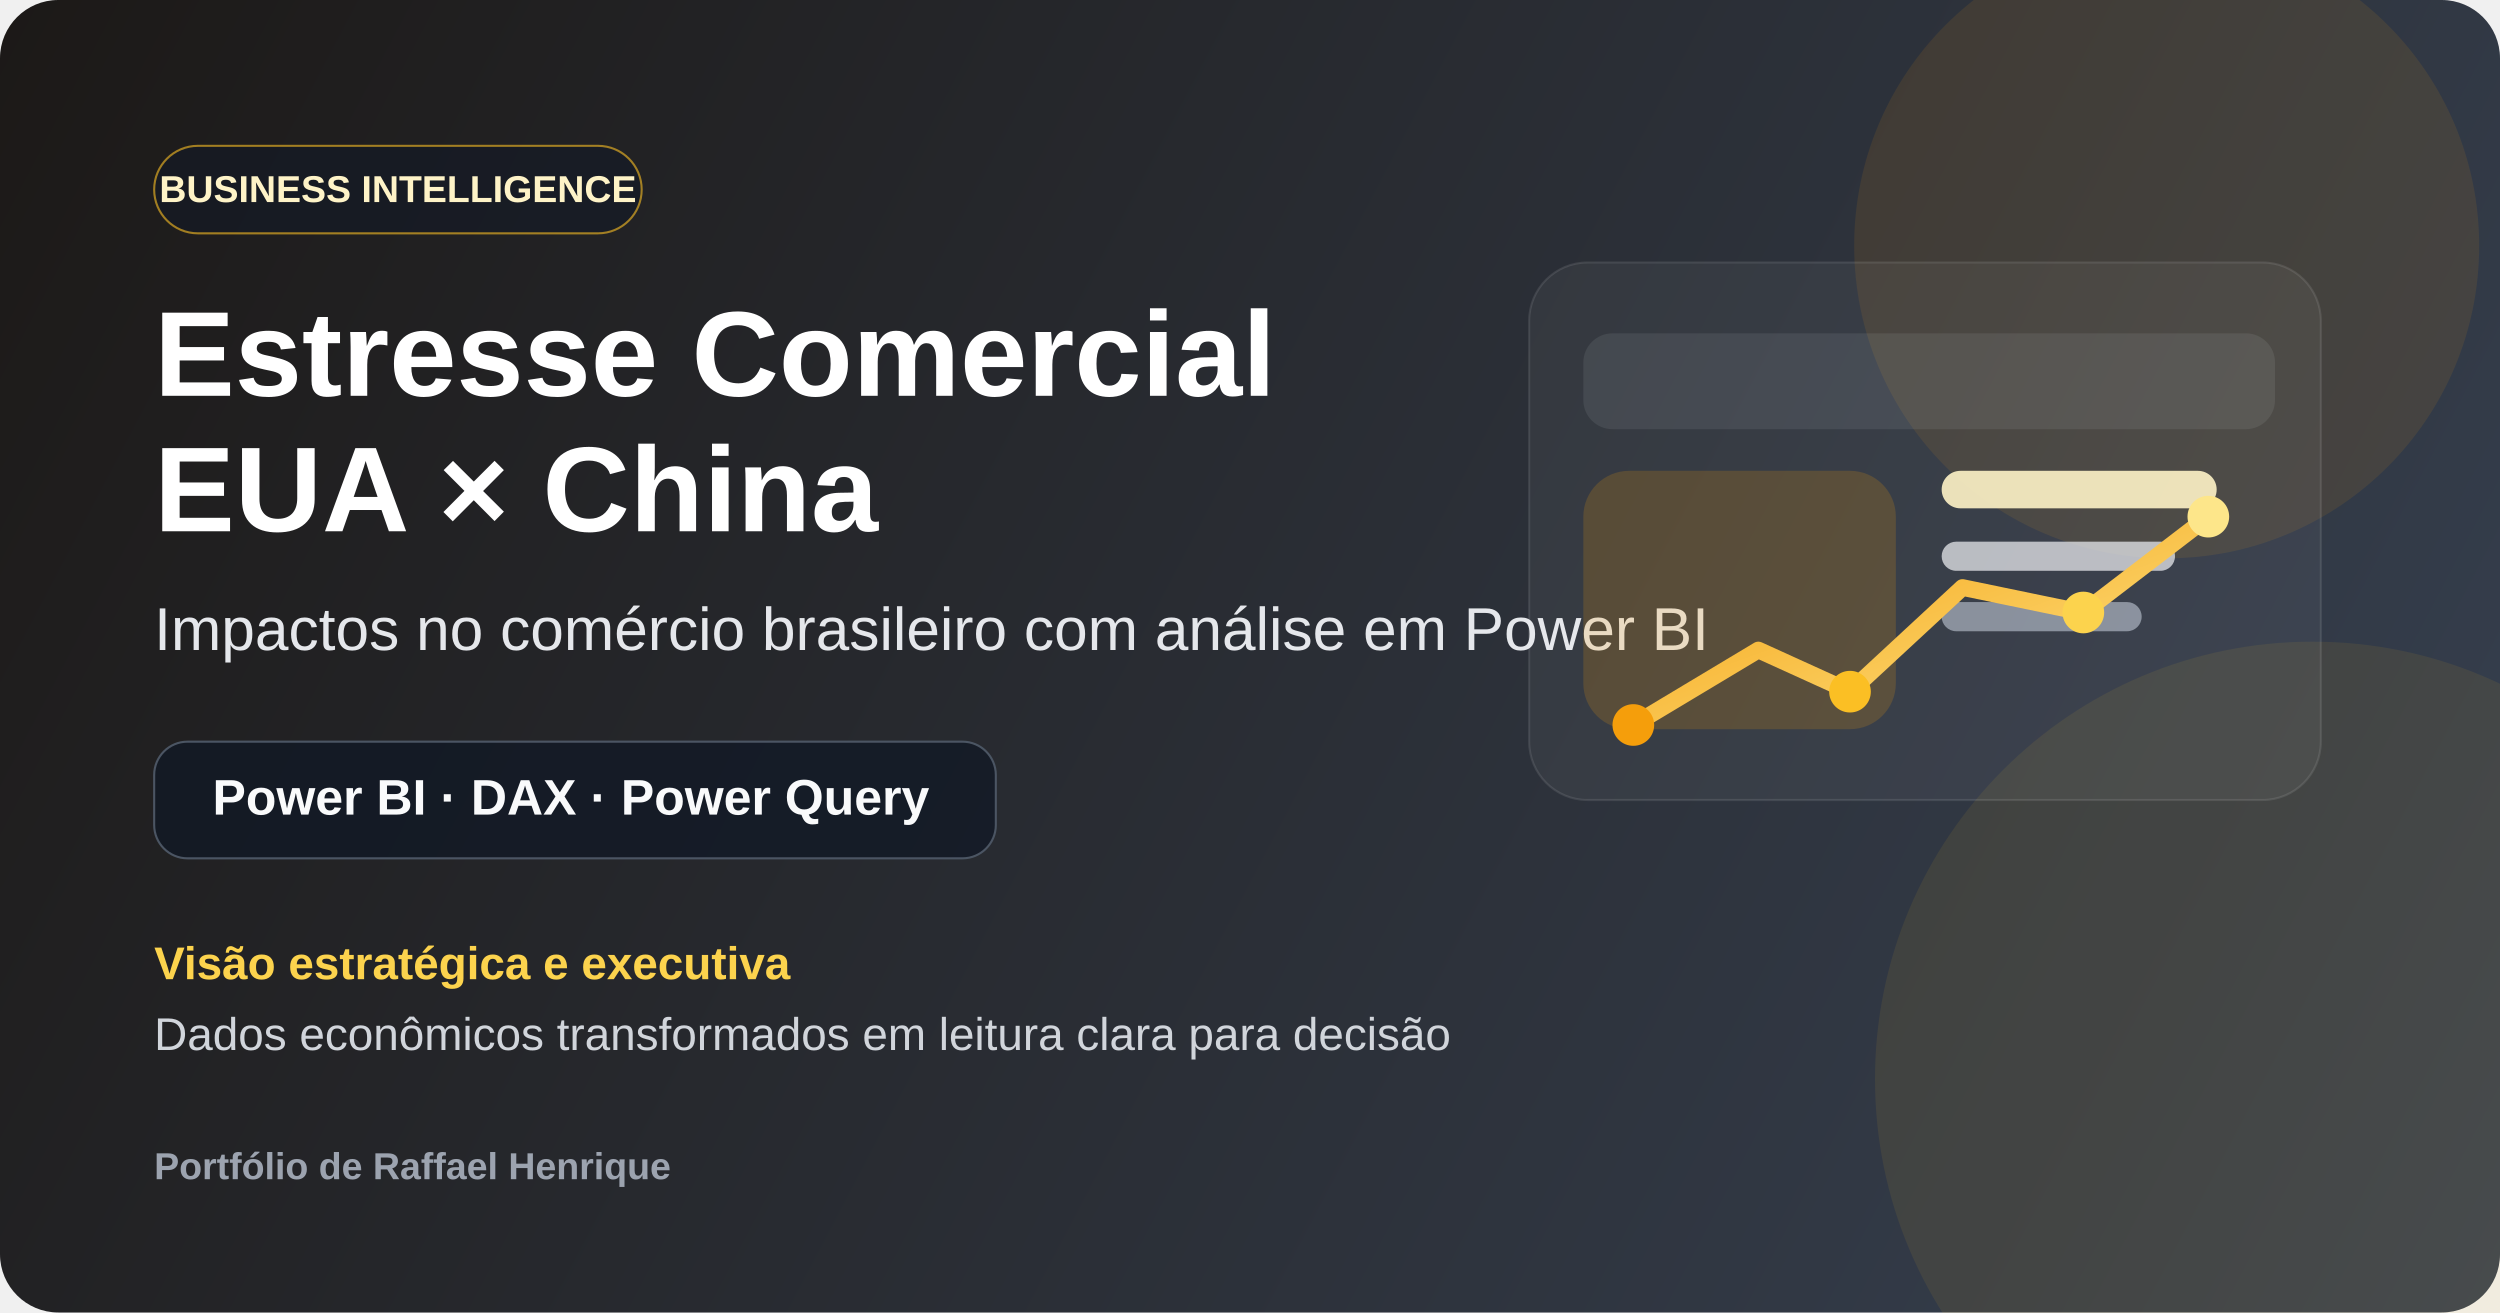
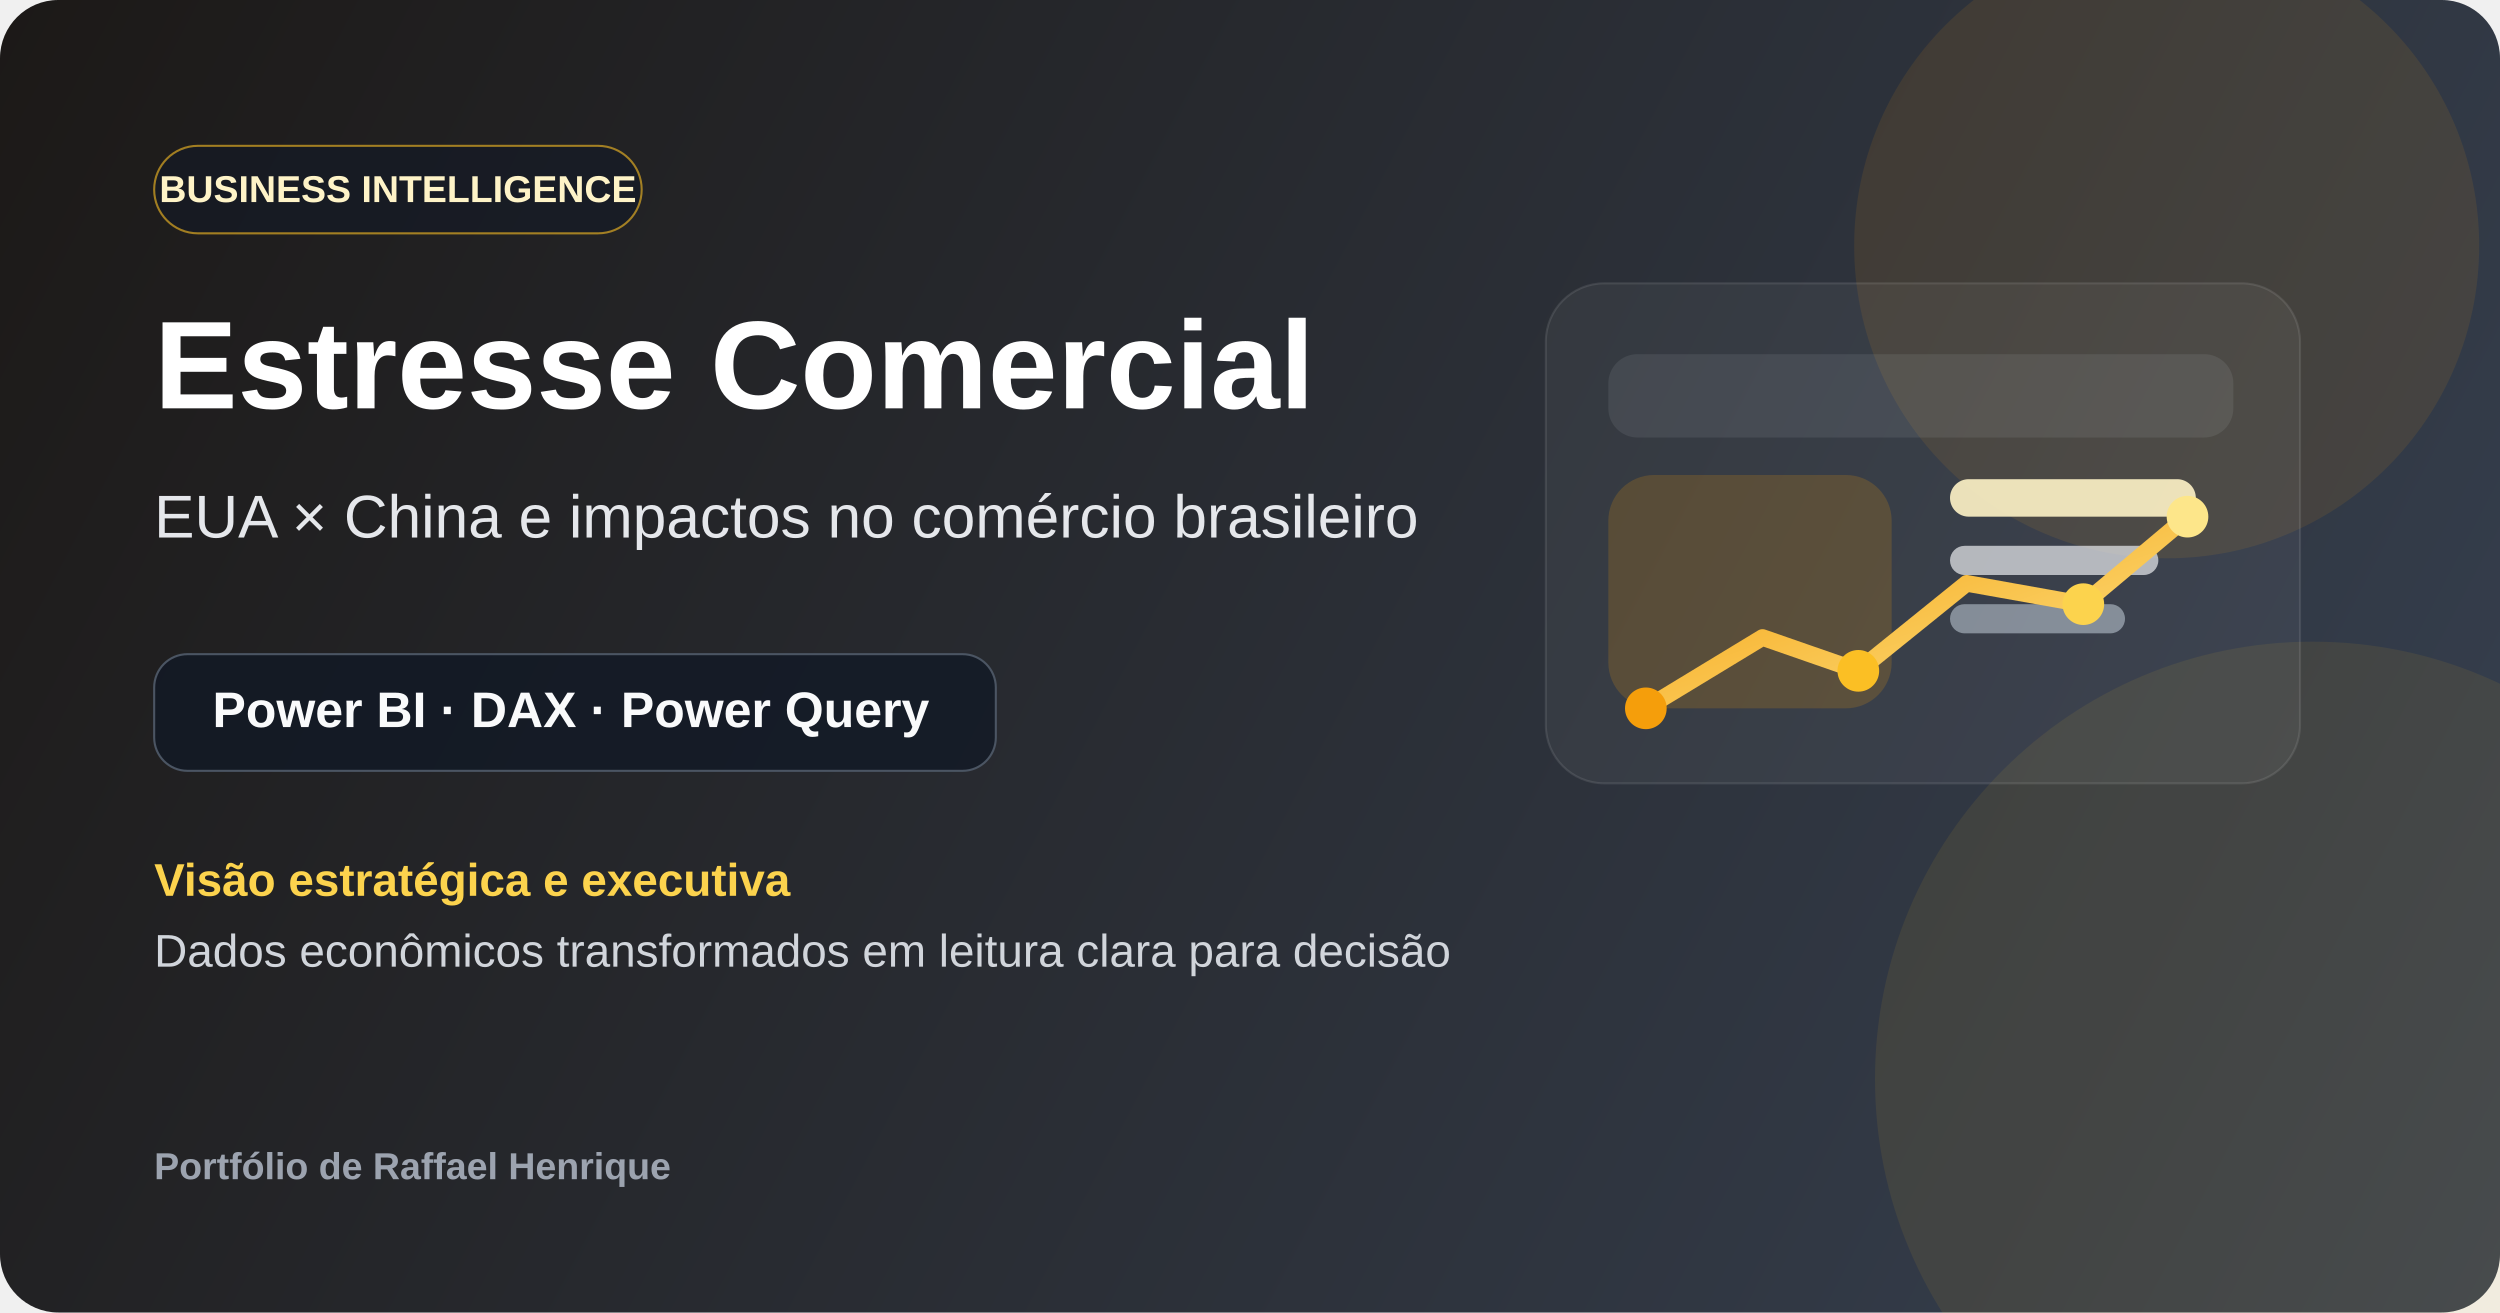
<svg xmlns="http://www.w3.org/2000/svg" width="1200" height="630" viewBox="0 0 1200 630" fill="none">
  <defs>
    <linearGradient id="bg" x1="0" y1="0" x2="1200" y2="630" gradientUnits="userSpaceOnUse">
      <stop stop-color="#1C1917" />
      <stop offset="1" stop-color="#374151" />
    </linearGradient>
    <linearGradient id="accent" x1="0" y1="0" x2="1" y2="1">
      <stop stop-color="#F59E0B" />
      <stop offset="1" stop-color="#FDE68A" />
    </linearGradient>
  </defs>
  <rect width="1200" height="630" rx="28" fill="url(#bg)" />
  <circle cx="1040" cy="118" r="150" fill="#F59E0B" fill-opacity="0.10" />
  <circle cx="1110" cy="518" r="210" fill="#FBBF24" fill-opacity="0.08" />
  <rect x="74" y="70" width="234" height="42" rx="21" fill="#111827" fill-opacity="0.55" stroke="#FBBF24" stroke-opacity="0.60" />
  <text x="191" y="97" text-anchor="middle" fill="#FEF3C7" font-family="Segoe UI, Arial, sans-serif" font-size="18" font-weight="700">BUSINESS INTELLIGENCE</text>
-   <text x="74" y="190" fill="#FFFFFF" font-family="Segoe UI, Arial, sans-serif" font-size="58" font-weight="800">Estresse Comercial</text>
-   <text x="74" y="255" fill="#FFFFFF" font-family="Segoe UI, Arial, sans-serif" font-size="58" font-weight="800">EUA × China</text>
-   <text x="74" y="312" fill="#E5E7EB" font-family="Segoe UI, Arial, sans-serif" font-size="29" font-weight="500">Impactos no comércio brasileiro com análise em Power BI</text>
-   <rect x="74" y="356" width="404" height="56" rx="16" fill="#101826" fill-opacity="0.76" stroke="#4B5563" />
-   <text x="102" y="391" fill="#F9FAFB" font-family="Segoe UI, Arial, sans-serif" font-size="24" font-weight="700">Power BI · DAX · Power Query</text>
-   <text x="74" y="470" fill="#FCD34D" font-family="Segoe UI, Arial, sans-serif" font-size="22" font-weight="700">Visão estratégica e executiva</text>
-   <text x="74" y="504" fill="#D1D5DB" font-family="Segoe UI, Arial, sans-serif" font-size="22" font-weight="500">Dados econômicos transformados em leitura clara para decisão</text>
-   <rect x="734" y="126" width="380" height="258" rx="28" fill="#FFFFFF" fill-opacity="0.05" stroke="#FFFFFF" stroke-opacity="0.10" />
-   <rect x="760" y="160" width="332" height="46" rx="14" fill="#F8FAFC" fill-opacity="0.08" />
-   <rect x="760" y="226" width="150" height="124" rx="22" fill="#F59E0B" fill-opacity="0.18" />
-   <rect x="932" y="226" width="132" height="18" rx="9" fill="#FEF3C7" fill-opacity="0.90" />
-   <rect x="932" y="260" width="112" height="14" rx="7" fill="#E5E7EB" fill-opacity="0.75" />
-   <rect x="932" y="289" width="96" height="14" rx="7" fill="#CBD5E1" fill-opacity="0.55" />
-   <path d="M784 348L844 312L888 332L942 282L1000 294L1060 248" stroke="url(#accent)" stroke-width="8" stroke-linecap="round" stroke-linejoin="round" />
-   <circle cx="784" cy="348" r="10" fill="#F59E0B" />
-   <circle cx="888" cy="332" r="10" fill="#FBBF24" />
-   <circle cx="1000" cy="294" r="10" fill="#FCD34D" />
-   <circle cx="1060" cy="248" r="10" fill="#FDE68A" />
+   <text x="74" y="196" fill="#FFFFFF" font-family="Segoe UI, Arial, sans-serif" font-size="60" font-weight="800">Estresse Comercial</text>
+   <text x="74" y="258" fill="#E5E7EB" font-family="Segoe UI, Arial, sans-serif" font-size="29" font-weight="500">EUA × China e impactos no comércio brasileiro</text>
+   <rect x="74" y="314" width="404" height="56" rx="16" fill="#101826" fill-opacity="0.76" stroke="#4B5563" />
+   <text x="102" y="349" fill="#F9FAFB" font-family="Segoe UI, Arial, sans-serif" font-size="24" font-weight="700">Power BI · DAX · Power Query</text>
+   <text x="74" y="430" fill="#FCD34D" font-family="Segoe UI, Arial, sans-serif" font-size="22" font-weight="700">Visão estratégica e executiva</text>
+   <text x="74" y="464" fill="#D1D5DB" font-family="Segoe UI, Arial, sans-serif" font-size="22" font-weight="500">Dados econômicos transformados em leitura clara para decisão</text>
+   <rect x="742" y="136" width="362" height="240" rx="28" fill="#FFFFFF" fill-opacity="0.05" stroke="#FFFFFF" stroke-opacity="0.10" />
+   <rect x="772" y="170" width="300" height="40" rx="14" fill="#F8FAFC" fill-opacity="0.08" />
+   <rect x="772" y="228" width="136" height="112" rx="22" fill="#F59E0B" fill-opacity="0.18" />
+   <rect x="936" y="230" width="118" height="18" rx="9" fill="#FEF3C7" fill-opacity="0.90" />
+   <rect x="936" y="262" width="100" height="14" rx="7" fill="#E5E7EB" fill-opacity="0.72" />
+   <rect x="936" y="290" width="84" height="14" rx="7" fill="#CBD5E1" fill-opacity="0.52" />
+   <path d="M790 340L846 306L892 322L944 280L1000 290L1050 248" stroke="url(#accent)" stroke-width="8" stroke-linecap="round" stroke-linejoin="round" />
+   <circle cx="790" cy="340" r="10" fill="#F59E0B" />
+   <circle cx="892" cy="322" r="10" fill="#FBBF24" />
+   <circle cx="1000" cy="290" r="10" fill="#FCD34D" />
+   <circle cx="1050" cy="248" r="10" fill="#FDE68A" />
  <text x="74" y="566" fill="#9CA3AF" font-family="Segoe UI, Arial, sans-serif" font-size="18" font-weight="600">Portfólio de Raffael Henrique</text>
</svg>
